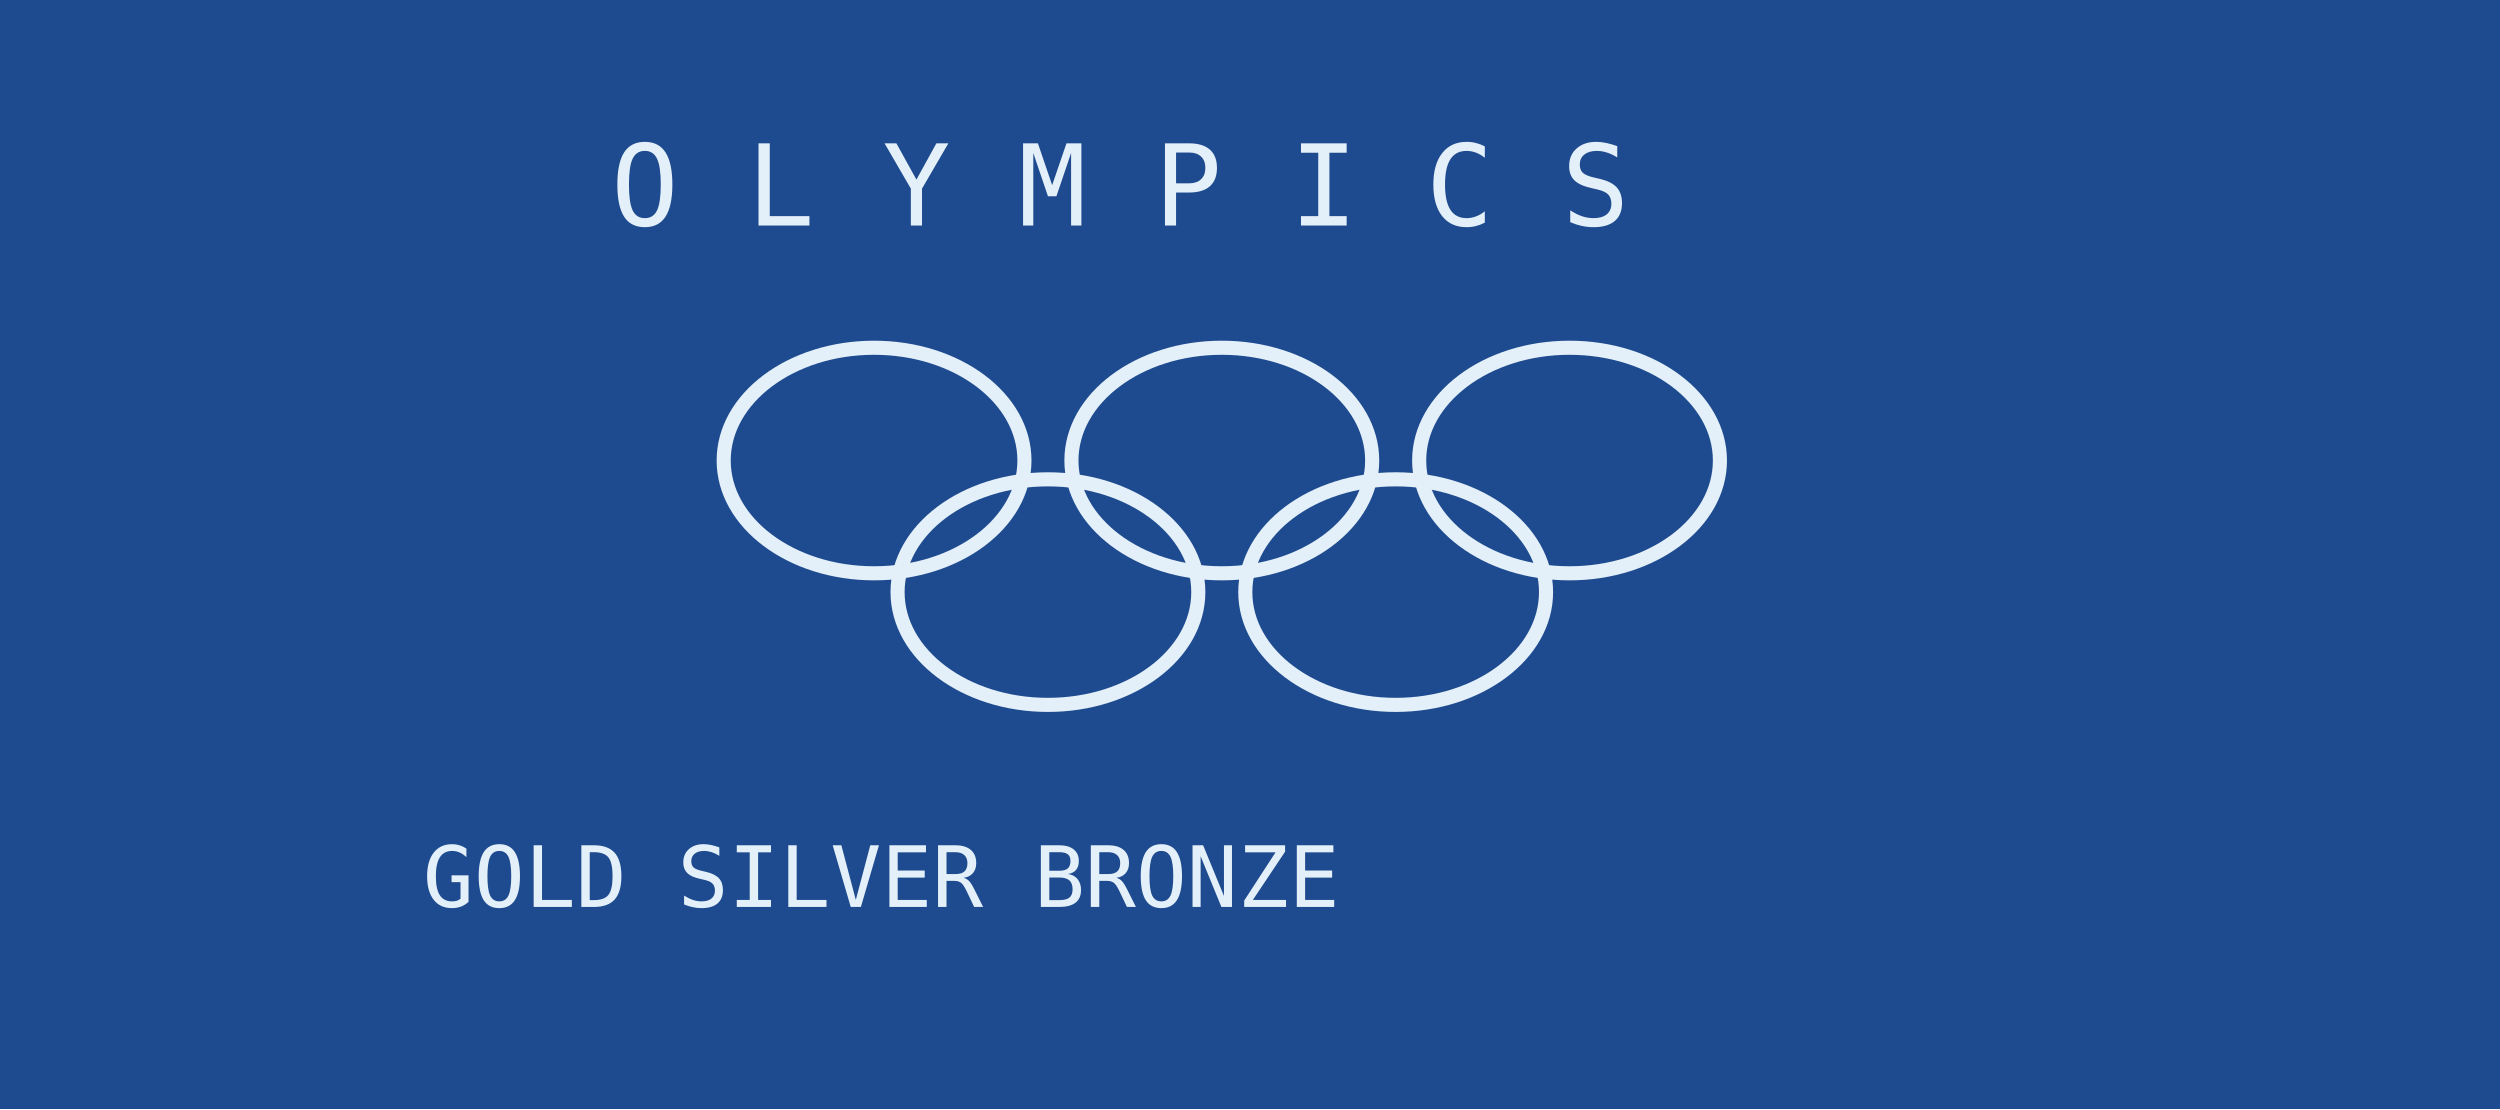
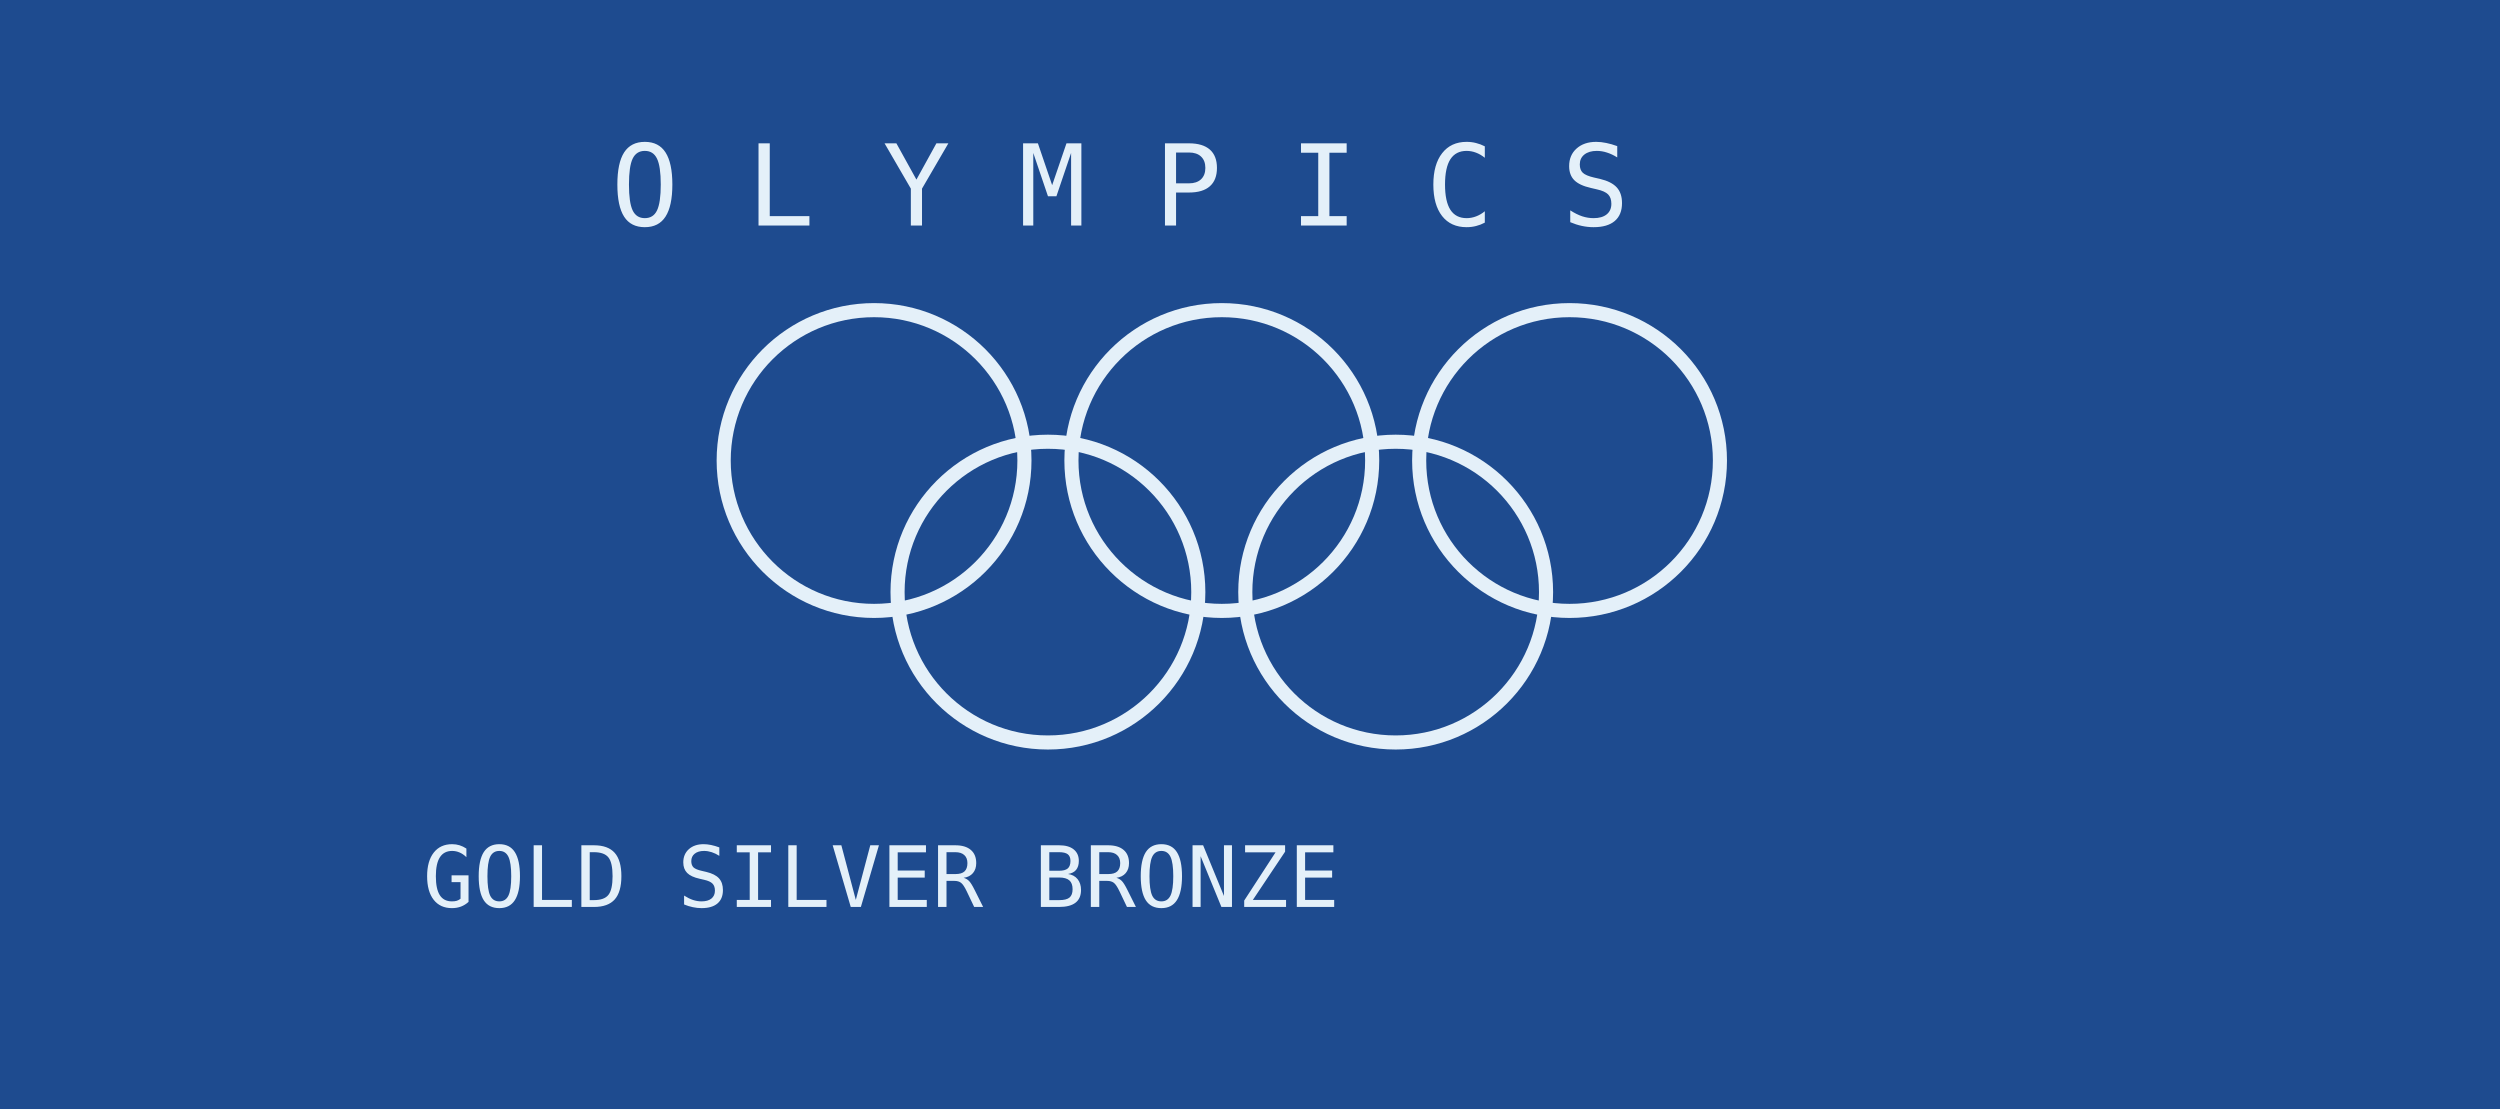
<svg xmlns="http://www.w3.org/2000/svg" width="532" height="236" viewBox="0 0 532 236">
  <rect width="532" height="236" fill="#1e4b8f" />
  <g fill="#e4f0f9" font-family="monospace">
    <text x="130" y="48" font-size="24">O L Y M P I C S</text>
    <text x="90" y="193" font-size="18">GOLD    SILVER    BRONZE</text>
  </g>
  <g fill="none" stroke="#e4f0f9" stroke-width="3">
-     <ellipse cx="186" cy="98" rx="32" ry="24" />
-     <ellipse cx="260" cy="98" rx="32" ry="24" />
-     <ellipse cx="334" cy="98" rx="32" ry="24" />
-     <ellipse cx="223" cy="126" rx="32" ry="24" />
-     <ellipse cx="297" cy="126" rx="32" ry="24" />
+     <circle cx="186" cy="98" r="32" />
+     <circle cx="260" cy="98" r="32" />
+     <circle cx="334" cy="98" r="32" />
+     <circle cx="223" cy="126" r="32" />
+     <circle cx="297" cy="126" r="32" />
  </g>
</svg>
